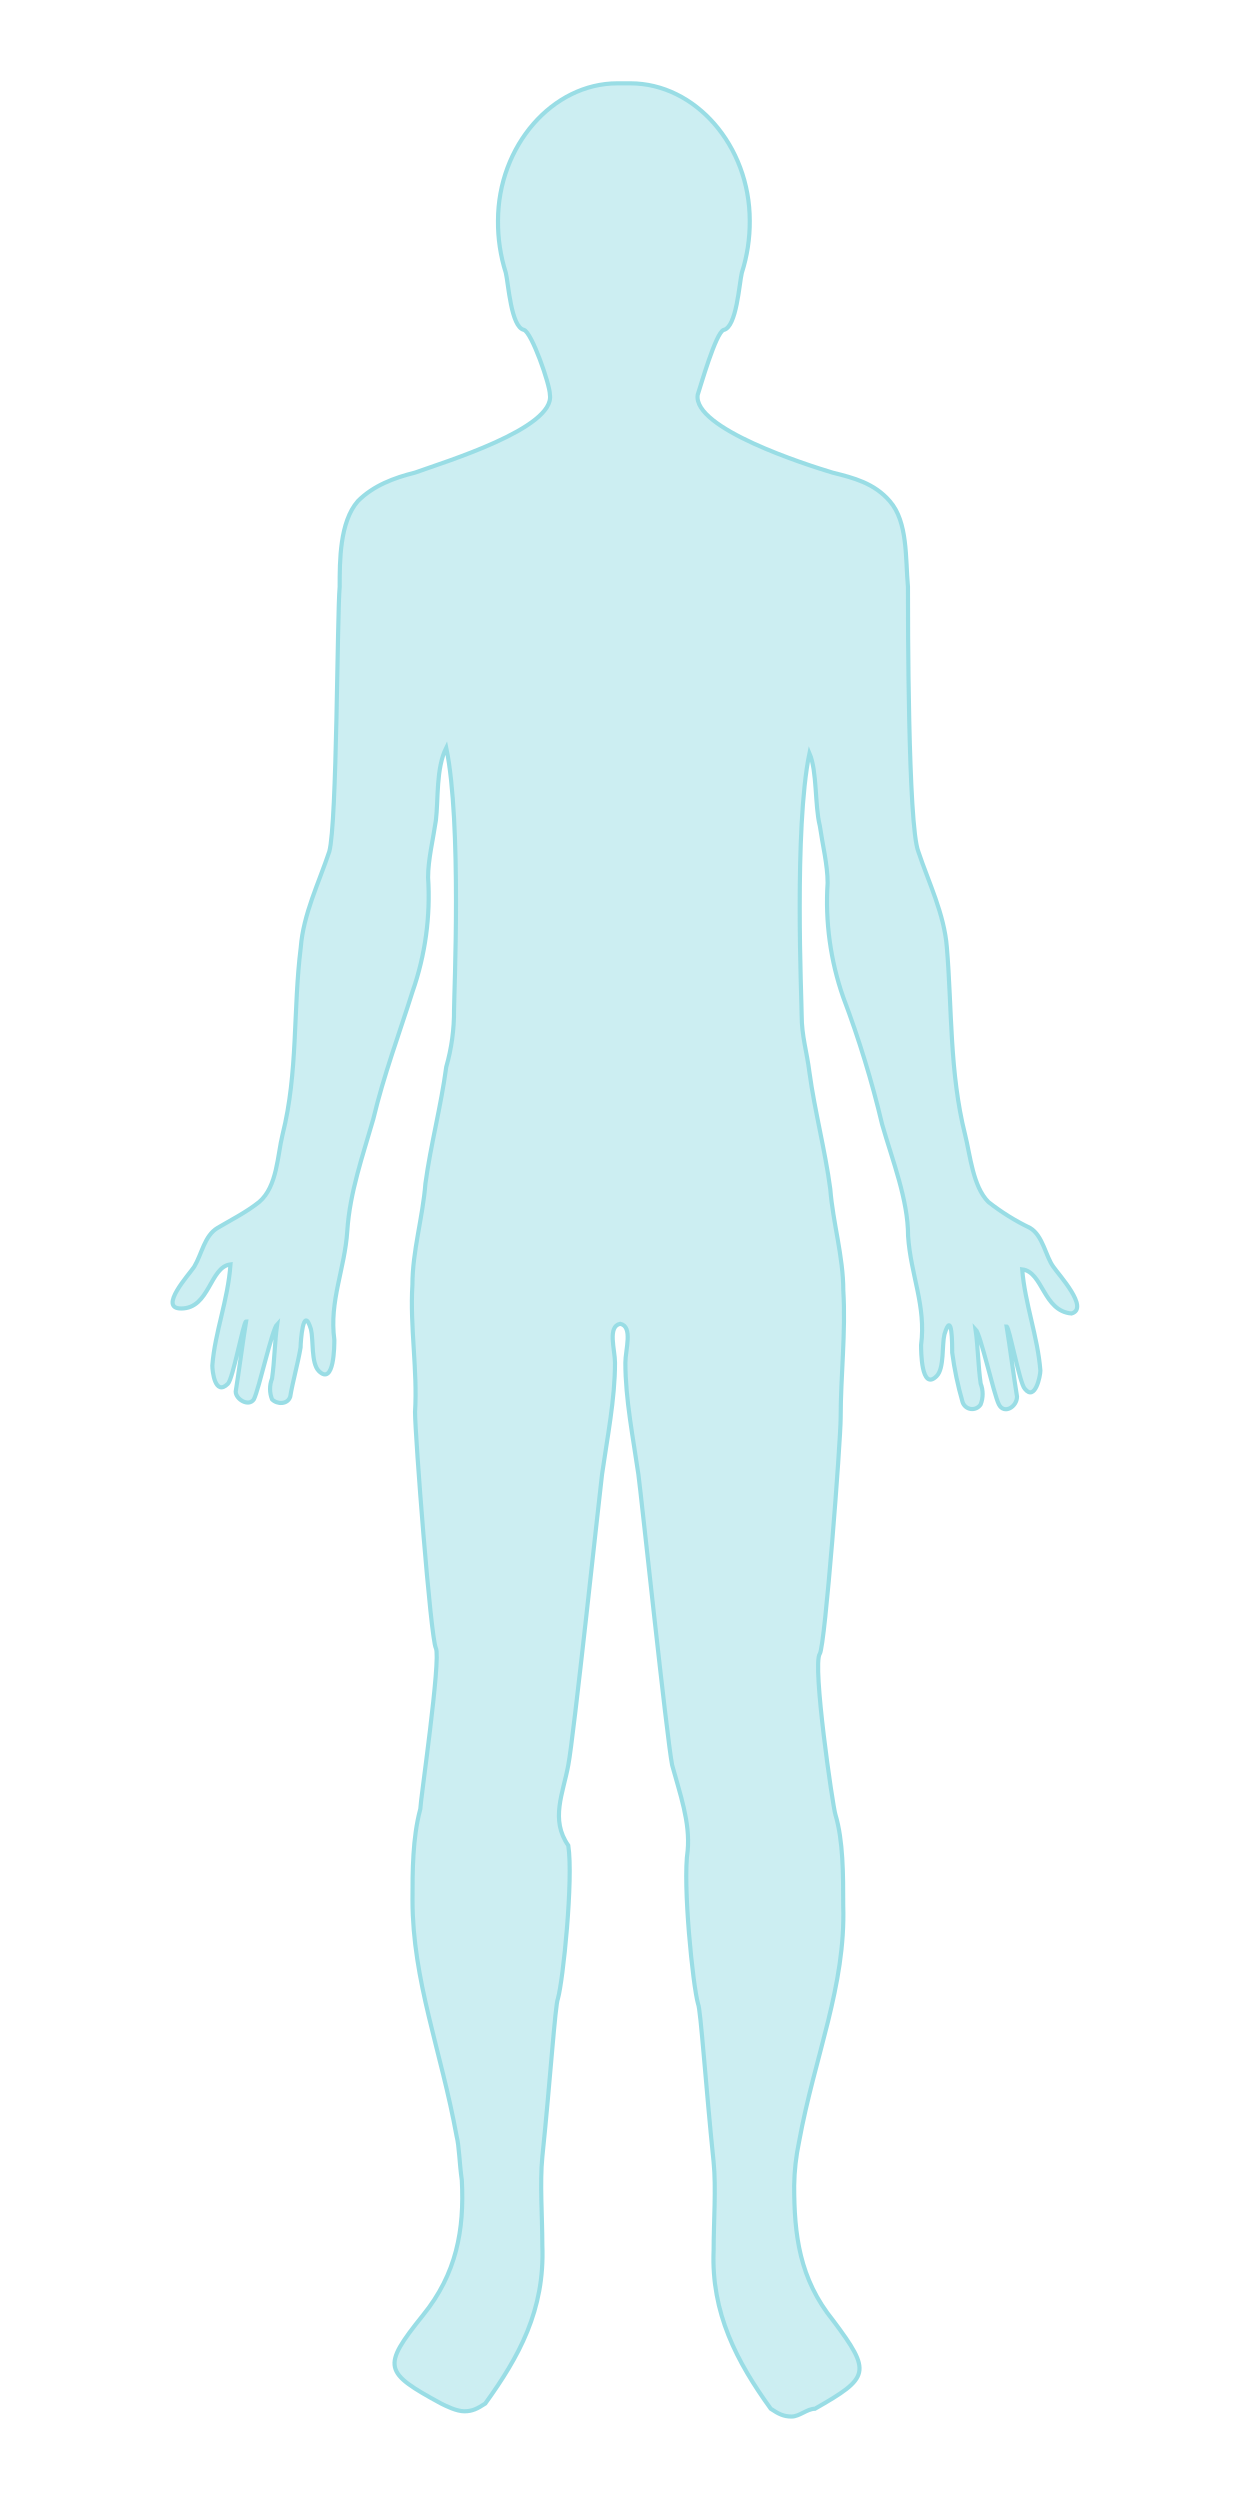
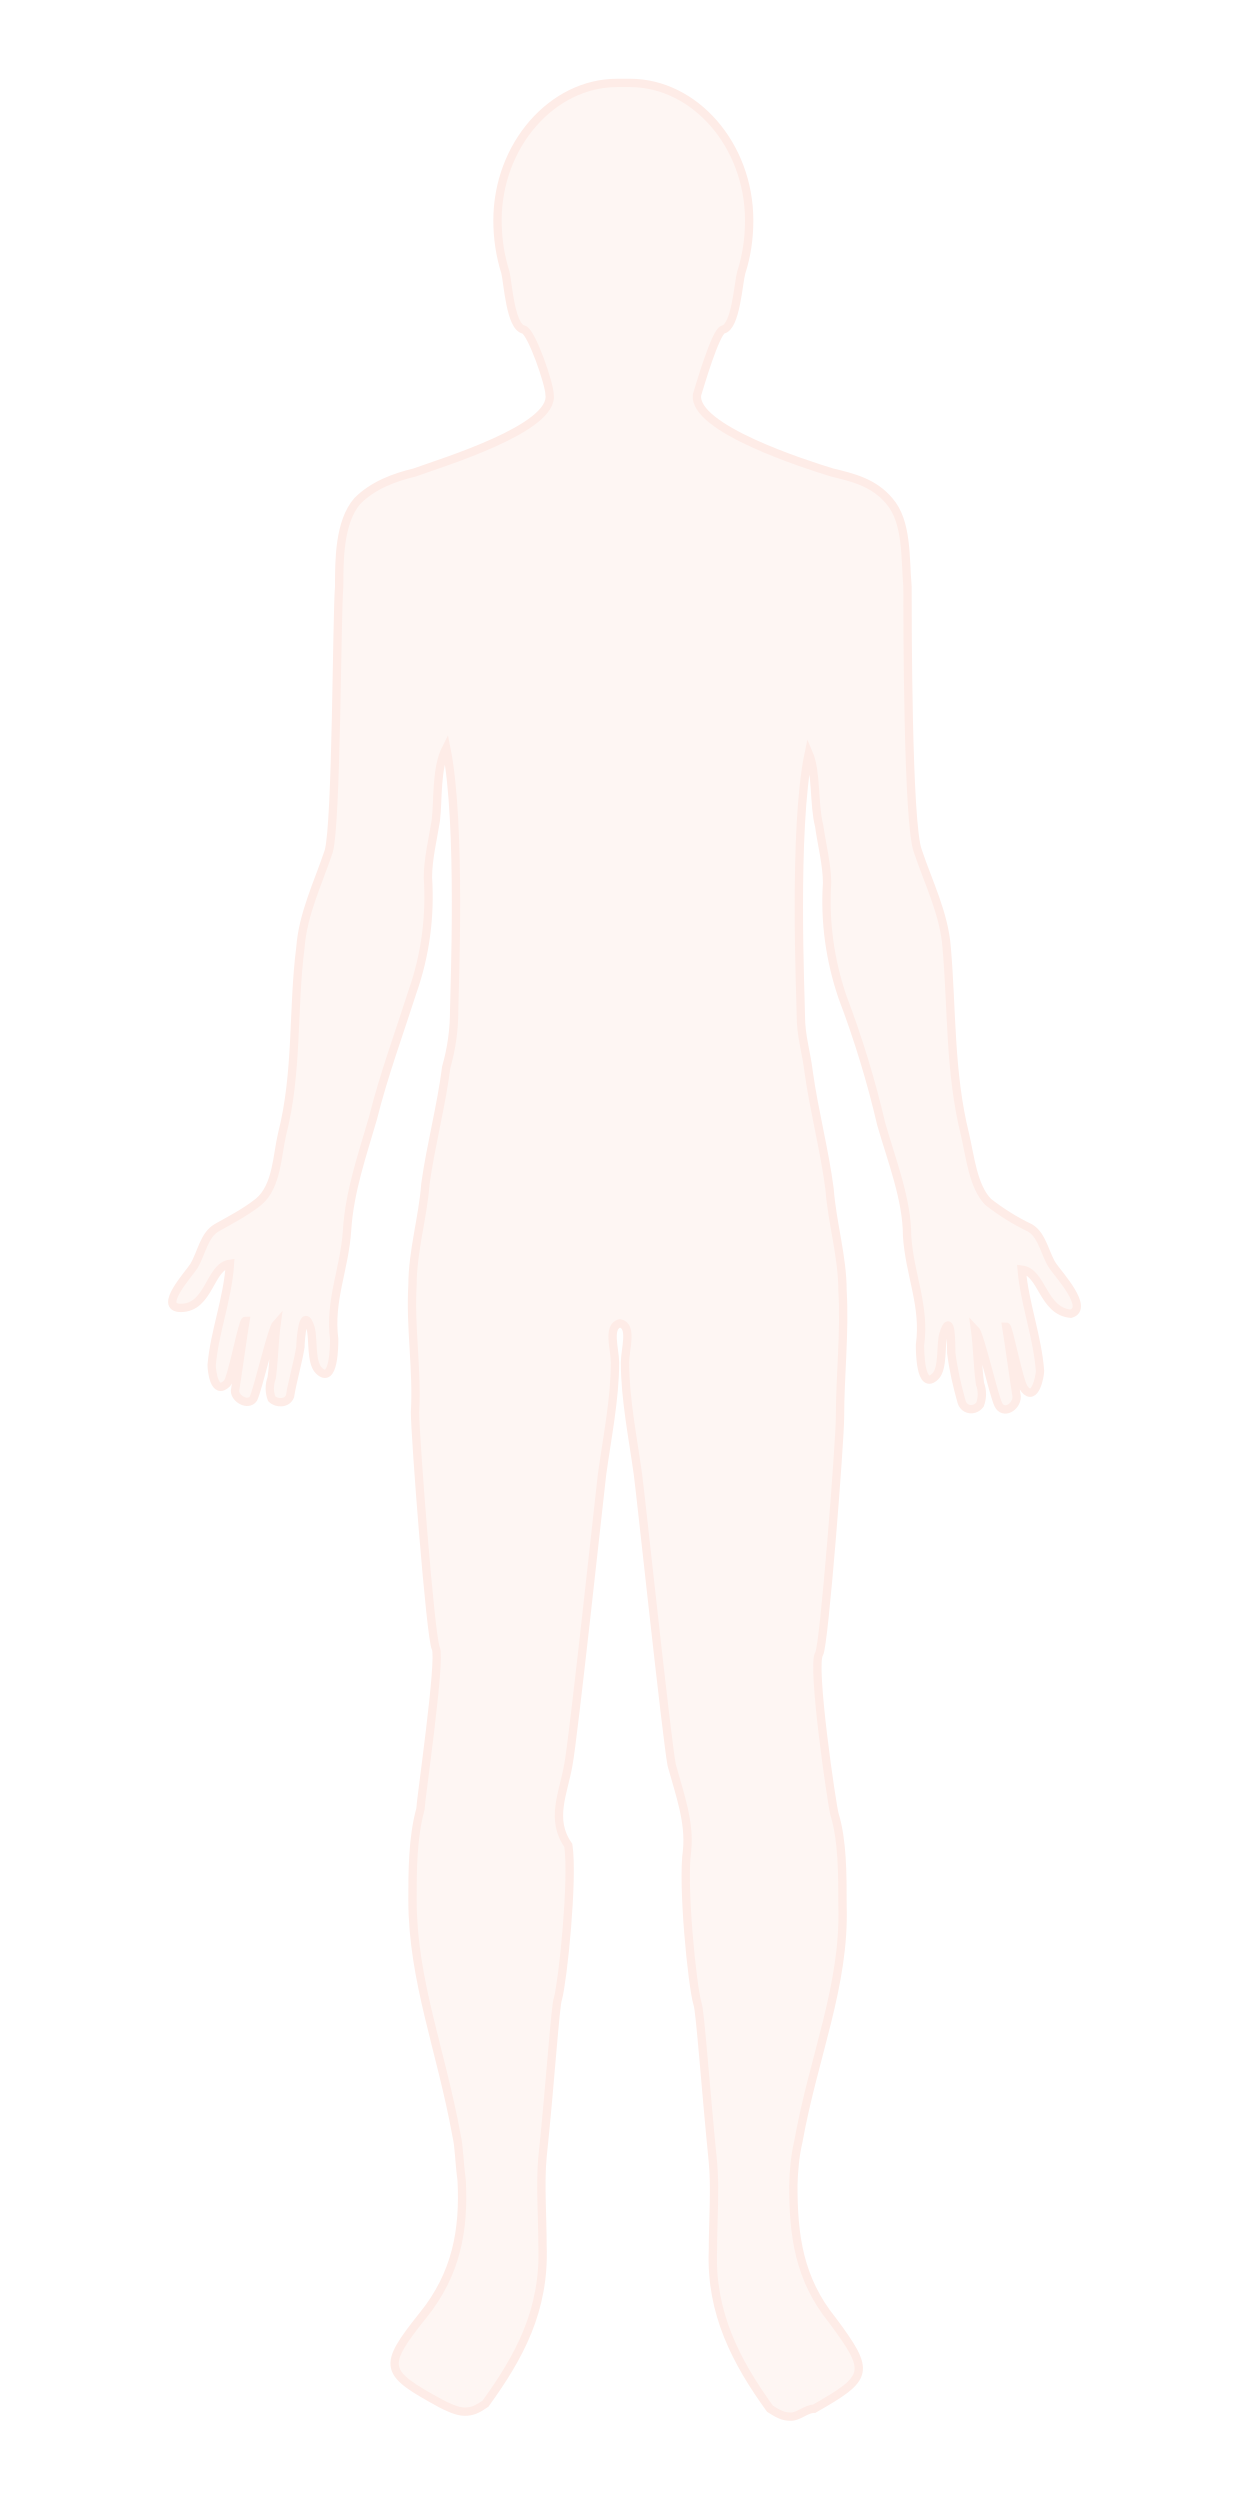
- <svg xmlns="http://www.w3.org/2000/svg" id="Layer_1" data-name="Layer 1" viewBox="0 0 300 600">
-   <defs>
-     <style>.cls-1{fill:#cceef2;stroke:#99dde5;stroke-miterlimit:10;}</style>
-   </defs>
-   <path class="cls-1" d="M252.82,304.05c-1.87-2.49-2.49-7.48-5.6-9.34a54.08,54.08,0,0,1-10-6.23c-3.74-3.74-4.36-11.22-5.61-16.2-3.73-14.95-3.11-29.9-4.36-44.85-.62-8.1-4.36-15.57-6.85-23.05-2.49-6.23-2.49-56.06-2.49-63.53-.62-6.86,0-15.58-4.36-20.56-3.74-4.36-8.72-5.61-13.7-6.85-6.23-1.87-33.64-10.59-32.4-18.69.63-1.87,4.36-15,6.23-15.57,3.12-.63,3.74-11.22,4.36-13.71h0A40,40,0,0,0,179.94,53c0-18.06-13.08-33-28.65-33h-3.12c-15.57,0-28.65,15-28.65,33a40,40,0,0,0,1.87,12.46h0c.62,2.49,1.24,13.08,4.36,13.71,1.87.62,6.23,13.08,6.23,15.57,1.24,8.1-25.54,16.2-32.39,18.69-5,1.24-10,3.11-13.71,6.85-4.36,5-4.36,14.33-4.36,20.56-.62,6.85-.62,56.68-2.49,63.53-2.49,7.48-6.23,15-6.85,23.05-1.87,14.95-.62,29.9-4.36,44.85-1.25,5-1.25,12.46-5.61,16.2-3.11,2.49-6.85,4.36-10,6.23s-3.74,6.22-5.61,9.34c-1.25,1.87-8.72,10-3.12,10,6.86,0,6.86-10,11.84-10.59-.62,8.72-3.74,16.19-4.36,24.29,0,1.25.62,7.47,3.74,4.36,1.24-1.25,3.73-14.95,4.36-14.95-.63,3.74-1.87,13.08-2.49,16.82,0,1.87,3.11,3.74,4.36,1.87,1.24-2.49,4.36-16.82,5.6-18.07-.62,4.36-.62,8.72-1.24,13.08a6.82,6.82,0,0,0,0,5c1.24,1.24,3.73,1.24,4.36-.63.62-3.73,1.87-8.09,2.49-11.83,0-1.25.62-10.59,2.49-4.36.62,2.49,0,8.1,1.87,10,3.74,3.73,3.74-6.23,3.74-7.48-1.25-9.34,2.49-16.82,3.11-26.16s3.74-18.07,6.23-26.79C92.11,258,95.85,248,99,238a69.5,69.5,0,0,0,3.74-27.41c0-4.36,1.25-9.34,1.87-13.7.62-5,0-12.46,2.49-17.44,3.74,18.06,1.87,59.17,1.87,62.91a48.41,48.41,0,0,1-1.87,13.7c-1.24,9.35-3.74,18.69-5,28-.62,8.09-3.12,16.19-3.12,24.29-.62,10,1.25,20.56.63,30.52,0,5.61,3.73,54.2,5,56.69s-3.74,36.75-3.74,38.62C99,441.09,99,449.19,99,456c0,19.31,6.86,36.13,10.59,56.69.63,2.49.63,6.22,1.25,10.58.62,11.84-1.25,22.43-9.34,32.4-10,12.45-9.35,13.7,4.36,21.18,1.24.62,3.73,1.86,5.6,1.86s3.12-.62,5-1.86c8.09-11.22,14.32-22.43,13.7-38,0-6.85-.62-14.95,0-21.18,1.87-18.07,3.11-36.75,3.74-38,1.24-4.36,3.73-28.65,2.49-36.75-4.36-6.23-1.25-12.46,0-19.31,1.24-6.23,7.47-64.78,8.1-69.77,1.24-8.72,3.11-18.06,3.11-26.78,0-3.12-1.87-8.72,1.25-9.35,3.11.63,1.24,6.23,1.24,9.35,0,8.72,1.87,18.06,3.12,26.78.62,4.36,6.85,63.54,8.1,69.77,1.86,6.85,4.36,13.7,3.73,20.55-1.24,8.1,1.25,32.4,2.49,36.76.63,1.24,1.87,19.93,3.74,38,.62,6.23,0,14.33,0,21.18-.62,15,5.61,26.79,13.71,38,1.86,1.25,3.11,1.87,5,1.87s3.74-1.87,5.61-1.87c13.08-7.47,13.7-8.72,4.36-21.18-8.1-10-9.35-20.55-9.35-32.39A55.11,55.11,0,0,1,191.78,514c3.74-20.56,11.21-37.37,10.59-56.68,0-7.48,0-15.58-1.87-21.81-.62-1.86-5.61-36.13-3.74-38.62,1.25-1.87,5-51.08,5-56.68,0-10,1.25-20.56.63-30.52,0-8.1-2.49-16.2-3.12-24.3-1.24-9.34-3.73-18.69-5-28-.62-5-1.87-8.72-1.87-13.7,0-3.74-1.87-44.85,1.87-62.92,1.87,4.36,1.25,12.46,2.49,17.44.62,4.36,1.87,9.35,1.87,13.71a69.55,69.55,0,0,0,3.74,27.41,246.38,246.38,0,0,1,9.34,30.52c2.49,8.72,6.23,18.06,6.23,26.78.62,9.35,4.36,16.82,3.12,26.17,0,1.24,0,11.21,3.73,7.47,1.87-1.87,1.25-7.47,1.87-10,1.87-6.22,1.87,2.5,1.87,4.37A80.68,80.68,0,0,0,231,336.44a2.42,2.42,0,0,0,4.36.62,6.9,6.9,0,0,0,0-5c-.62-4.36-.62-8.72-1.24-13.08,1.24,1.24,4.36,15.57,5.6,18.06s4.36.63,4.36-1.87c-.62-3.73-1.87-13.08-2.49-16.81.62,0,3.12,13.7,4.36,14.95,2.49,3.11,3.74-3.12,3.74-4.36-.62-8.1-3.74-16.2-4.36-24.3,5,.62,5,10,11.83,10.59C261.54,314,254.07,305.92,252.82,304.05Z" />
+ <svg xmlns="http://www.w3.org/2000/svg" version="1.1" id="Layer_1" x="0px" y="0px" viewBox="0 0 300 600" style="enable-background:new 0 0 300 600;" xml:space="preserve">
+   <style type="text/css">
+ 	.st0{fill:#FEF6F3;stroke:#FEECE7;stroke-width:2;stroke-miterlimit:10;}
+ </style>
+   <path class="st0" d="M252.8,304c-1.9-2.5-2.5-7.5-5.6-9.3c-3.6-1.7-6.9-3.8-10-6.2c-3.7-3.7-4.4-11.2-5.6-16.2  c-3.7-15-3.1-29.9-4.4-44.9c-0.6-8.1-4.4-15.6-6.9-23.1c-2.5-6.2-2.5-56.1-2.5-63.5c-0.6-6.9,0-15.6-4.4-20.6  c-3.7-4.4-8.7-5.6-13.7-6.8c-6.2-1.9-33.6-10.6-32.4-18.7c0.6-1.9,4.4-15,6.2-15.6c3.1-0.6,3.7-11.2,4.4-13.7l0,0  c1.3-4,1.9-8.2,1.9-12.5c0-18.1-13.1-33-28.6-33h-3.1c-15.6,0-28.7,15-28.7,33c0,4.2,0.6,8.4,1.9,12.5l0,0  c0.6,2.5,1.2,13.1,4.4,13.7c1.9,0.6,6.2,13.1,6.2,15.6c1.2,8.1-25.5,16.2-32.4,18.7c-5,1.2-10,3.1-13.7,6.8  c-4.4,5-4.4,14.3-4.4,20.6c-0.6,6.9-0.6,56.7-2.5,63.5c-2.5,7.5-6.2,15-6.8,23.1c-1.9,14.9-0.6,29.9-4.4,44.8  c-1.2,5-1.2,12.5-5.6,16.2c-3.1,2.5-6.8,4.4-10,6.2s-3.7,6.2-5.6,9.3c-1.2,1.9-8.7,10-3.1,10c6.9,0,6.9-10,11.8-10.6  c-0.6,8.7-3.7,16.2-4.4,24.3c0,1.2,0.6,7.5,3.7,4.4c1.2-1.2,3.7-15,4.4-15c-0.6,3.7-1.9,13.1-2.5,16.8c0,1.9,3.1,3.7,4.4,1.9  c1.2-2.5,4.4-16.8,5.6-18.1c-0.6,4.4-0.6,8.7-1.2,13.1c-0.6,1.6-0.6,3.4,0,5c1.2,1.2,3.7,1.2,4.4-0.6c0.6-3.7,1.9-8.1,2.5-11.8  c0-1.2,0.6-10.6,2.5-4.4c0.6,2.5,0,8.1,1.9,10c3.7,3.7,3.7-6.2,3.7-7.5c-1.2-9.3,2.5-16.8,3.1-26.2s3.7-18.1,6.2-26.8  C92.1,258,95.8,248,99,238c3.1-8.8,4.3-18.1,3.7-27.4c0-4.4,1.2-9.3,1.9-13.7c0.6-5,0-12.5,2.5-17.4c3.7,18.1,1.9,59.2,1.9,62.9  c0,4.6-0.6,9.2-1.9,13.7c-1.2,9.4-3.7,18.7-5,28c-0.6,8.1-3.1,16.2-3.1,24.3c-0.6,10,1.2,20.6,0.6,30.5c0,5.6,3.7,54.2,5,56.7  s-3.7,36.8-3.7,38.6c-1.9,6.9-1.9,15-1.9,21.8c0,19.3,6.9,36.1,10.6,56.7c0.6,2.5,0.6,6.2,1.2,10.6c0.6,11.8-1.2,22.4-9.3,32.4  c-10,12.5-9.3,13.7,4.4,21.2c1.2,0.6,3.7,1.9,5.6,1.9s3.1-0.6,5-1.9c8.1-11.2,14.3-22.4,13.7-38c0-6.8-0.6-15,0-21.2  c1.9-18.1,3.1-36.8,3.7-38c1.2-4.4,3.7-28.6,2.5-36.8c-4.4-6.2-1.2-12.5,0-19.3c1.2-6.2,7.5-64.8,8.1-69.8  c1.2-8.7,3.1-18.1,3.1-26.8c0-3.1-1.9-8.7,1.2-9.4c3.1,0.6,1.2,6.2,1.2,9.4c0,8.7,1.9,18.1,3.1,26.8c0.6,4.4,6.9,63.5,8.1,69.8  c1.9,6.9,4.4,13.7,3.7,20.5c-1.2,8.1,1.2,32.4,2.5,36.8c0.6,1.2,1.9,19.9,3.7,38c0.6,6.2,0,14.3,0,21.2c-0.6,15,5.6,26.8,13.7,38  c1.9,1.2,3.1,1.9,5,1.9s3.7-1.9,5.6-1.9c13.1-7.5,13.7-8.7,4.4-21.2c-8.1-10-9.4-20.5-9.4-32.4c0.1-3.5,0.4-7.1,1.2-10.5  c3.7-20.6,11.2-37.4,10.6-56.7c0-7.5,0-15.6-1.9-21.8c-0.6-1.9-5.6-36.1-3.7-38.6c1.2-1.9,5-51.1,5-56.7c0-10,1.2-20.6,0.6-30.5  c0-8.1-2.5-16.2-3.1-24.3c-1.2-9.3-3.7-18.7-5-28c-0.6-5-1.9-8.7-1.9-13.7c0-3.7-1.9-44.8,1.9-62.9c1.9,4.4,1.2,12.5,2.5,17.4  c0.6,4.4,1.9,9.4,1.9,13.7c-0.6,9.3,0.7,18.6,3.7,27.4c3.8,10,6.9,20.2,9.3,30.5c2.5,8.7,6.2,18.1,6.2,26.8  c0.6,9.4,4.4,16.8,3.1,26.2c0,1.2,0,11.2,3.7,7.5c1.9-1.9,1.2-7.5,1.9-10c1.9-6.2,1.9,2.5,1.9,4.4c0.5,4,1.4,7.9,2.5,11.8  c0.4,1.3,1.7,2,3,1.6c0.6-0.2,1-0.5,1.4-1c0.6-1.6,0.6-3.4,0-5c-0.6-4.4-0.6-8.7-1.2-13.1c1.2,1.2,4.4,15.6,5.6,18.1  s4.4,0.6,4.4-1.9c-0.6-3.7-1.9-13.1-2.5-16.8c0.6,0,3.1,13.7,4.4,15c2.5,3.1,3.7-3.1,3.7-4.4c-0.6-8.1-3.7-16.2-4.4-24.3  c5,0.6,5,10,11.8,10.6C261.5,314,254.1,305.9,252.8,304z" />
</svg>
